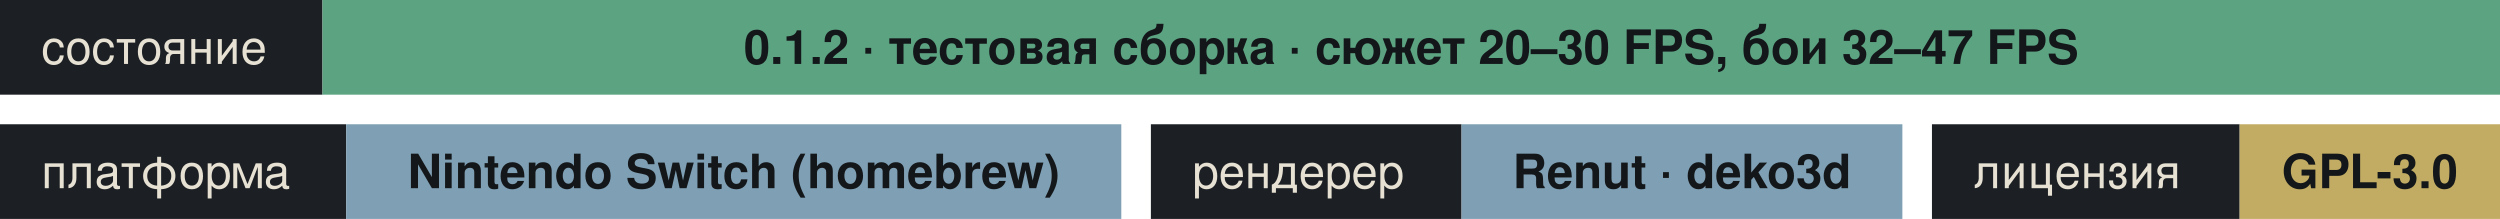
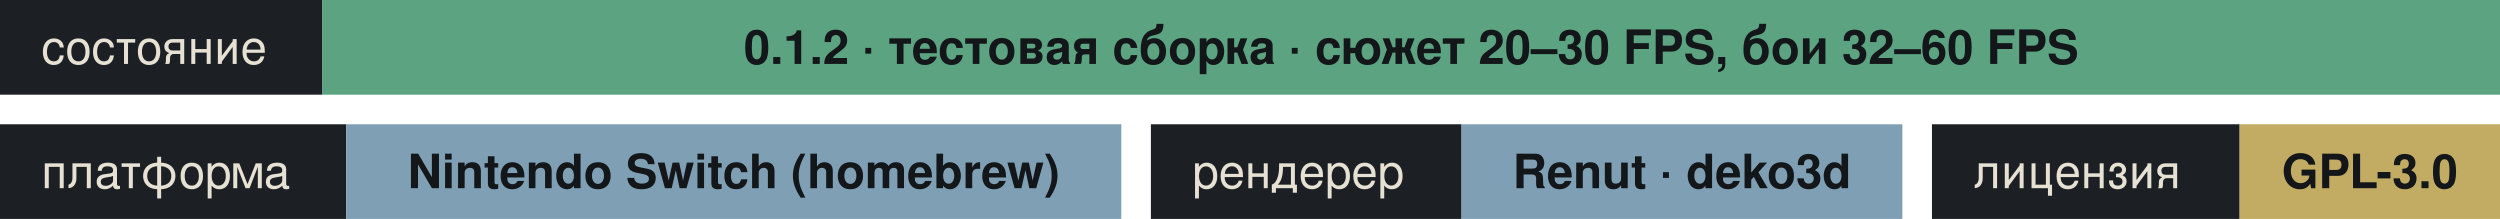
- <svg xmlns="http://www.w3.org/2000/svg" width="845" height="74" viewBox="0 0 845 74" role="img" aria-label="состояние: 0.1.2 · тестовая сборка · сюжет 20–30 FPS, бои 32–47 FPS · платформа: Nintendo Switch (homebrew) · рендерер: Renut · deko3d · лицензия: GPL-3.0">
+ <svg xmlns="http://www.w3.org/2000/svg" width="845" height="74" viewBox="0 0 845 74" role="img" aria-label="состояние: 0.1.2 · тестовая сборка · сюжет 20–30 FPS, бои 32–60 FPS · платформа: Nintendo Switch (homebrew) · рендерер: Renut · deko3d · лицензия: GPL-3.0">
  <g font-family="'IBM Plex Sans','Segoe UI',Helvetica,Arial,sans-serif" font-size="16">
    <rect x="0.0" y="0" width="109" height="32" fill="#1C2024" />
    <rect x="109.0" y="0" width="736.0" height="32" fill="#5CA382" />
    <text x="14.0" y="21.6" fill="#E6E1D3" textLength="81" lengthAdjust="spacingAndGlyphs">состояние</text>
-     <text x="477.0" y="21.6" fill="#14171A" font-weight="700" text-anchor="middle" textLength="450" lengthAdjust="spacingAndGlyphs">0.1.2 · тестовая сборка · сюжет 20–30 FPS, бои 32–47 FPS</text>
+     <text x="477.0" y="21.6" fill="#14171A" font-weight="700" text-anchor="middle" textLength="450" lengthAdjust="spacingAndGlyphs">0.1.2 · тестовая сборка · сюжет 20–30 FPS, бои 32–60 FPS</text>
    <rect x="0.0" y="42" width="117" height="32" fill="#1C2024" />
    <rect x="117.0" y="42" width="262.0" height="32" fill="#7FA0B4" />
    <text x="14.0" y="63.6" fill="#E6E1D3" textLength="89" lengthAdjust="spacingAndGlyphs">платформа</text>
    <text x="248.0" y="63.6" fill="#14171A" font-weight="700" text-anchor="middle" textLength="234" lengthAdjust="spacingAndGlyphs">Nintendo Switch (homebrew)</text>
    <rect x="389.0" y="42" width="105" height="32" fill="#1C2024" />
    <rect x="494.0" y="42" width="149.0" height="32" fill="#7FA0B4" />
    <text x="403.0" y="63.6" fill="#E6E1D3" textLength="77" lengthAdjust="spacingAndGlyphs">рендерер</text>
    <text x="568.5" y="63.6" fill="#14171A" font-weight="700" text-anchor="middle" textLength="121" lengthAdjust="spacingAndGlyphs">Renut · deko3d</text>
    <rect x="653.0" y="42" width="104" height="32" fill="#1C2024" />
    <rect x="757.0" y="42" width="88.0" height="32" fill="#C2AC63" />
    <text x="667.0" y="63.6" fill="#E6E1D3" textLength="76" lengthAdjust="spacingAndGlyphs">лицензия</text>
    <text x="801.0" y="63.6" fill="#14171A" font-weight="700" text-anchor="middle" textLength="60" lengthAdjust="spacingAndGlyphs">GPL-3.0</text>
  </g>
</svg>
